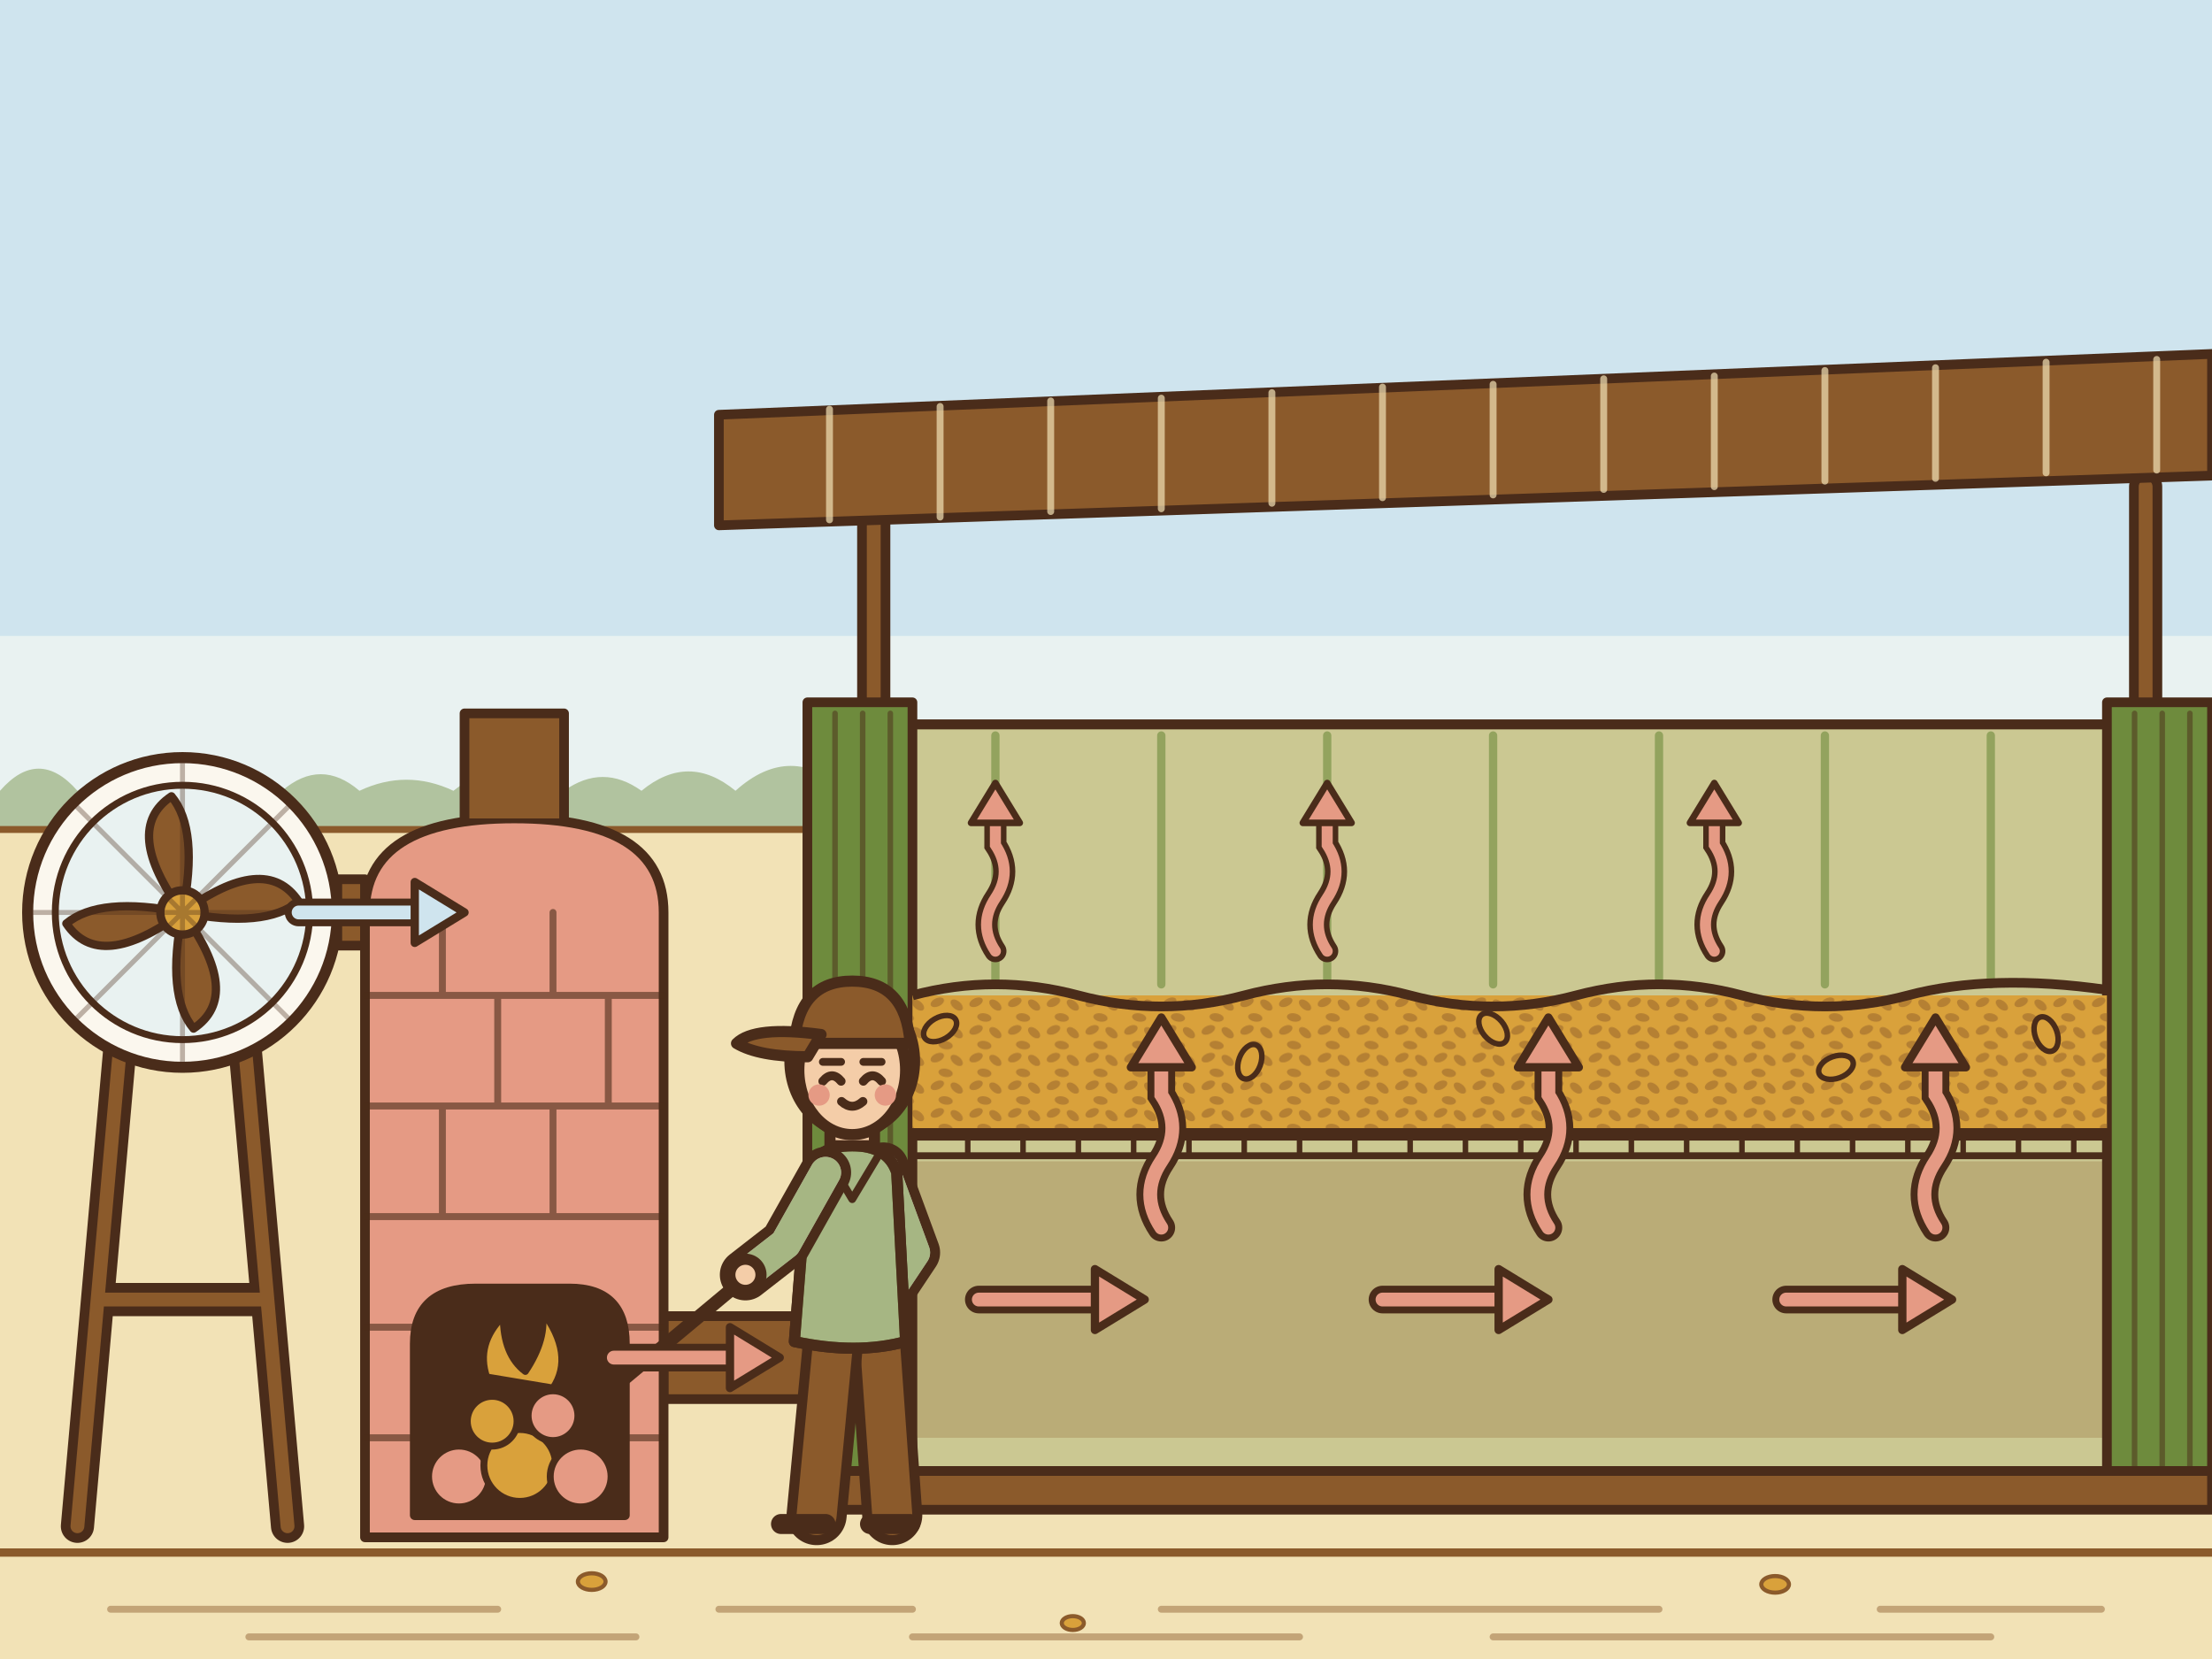
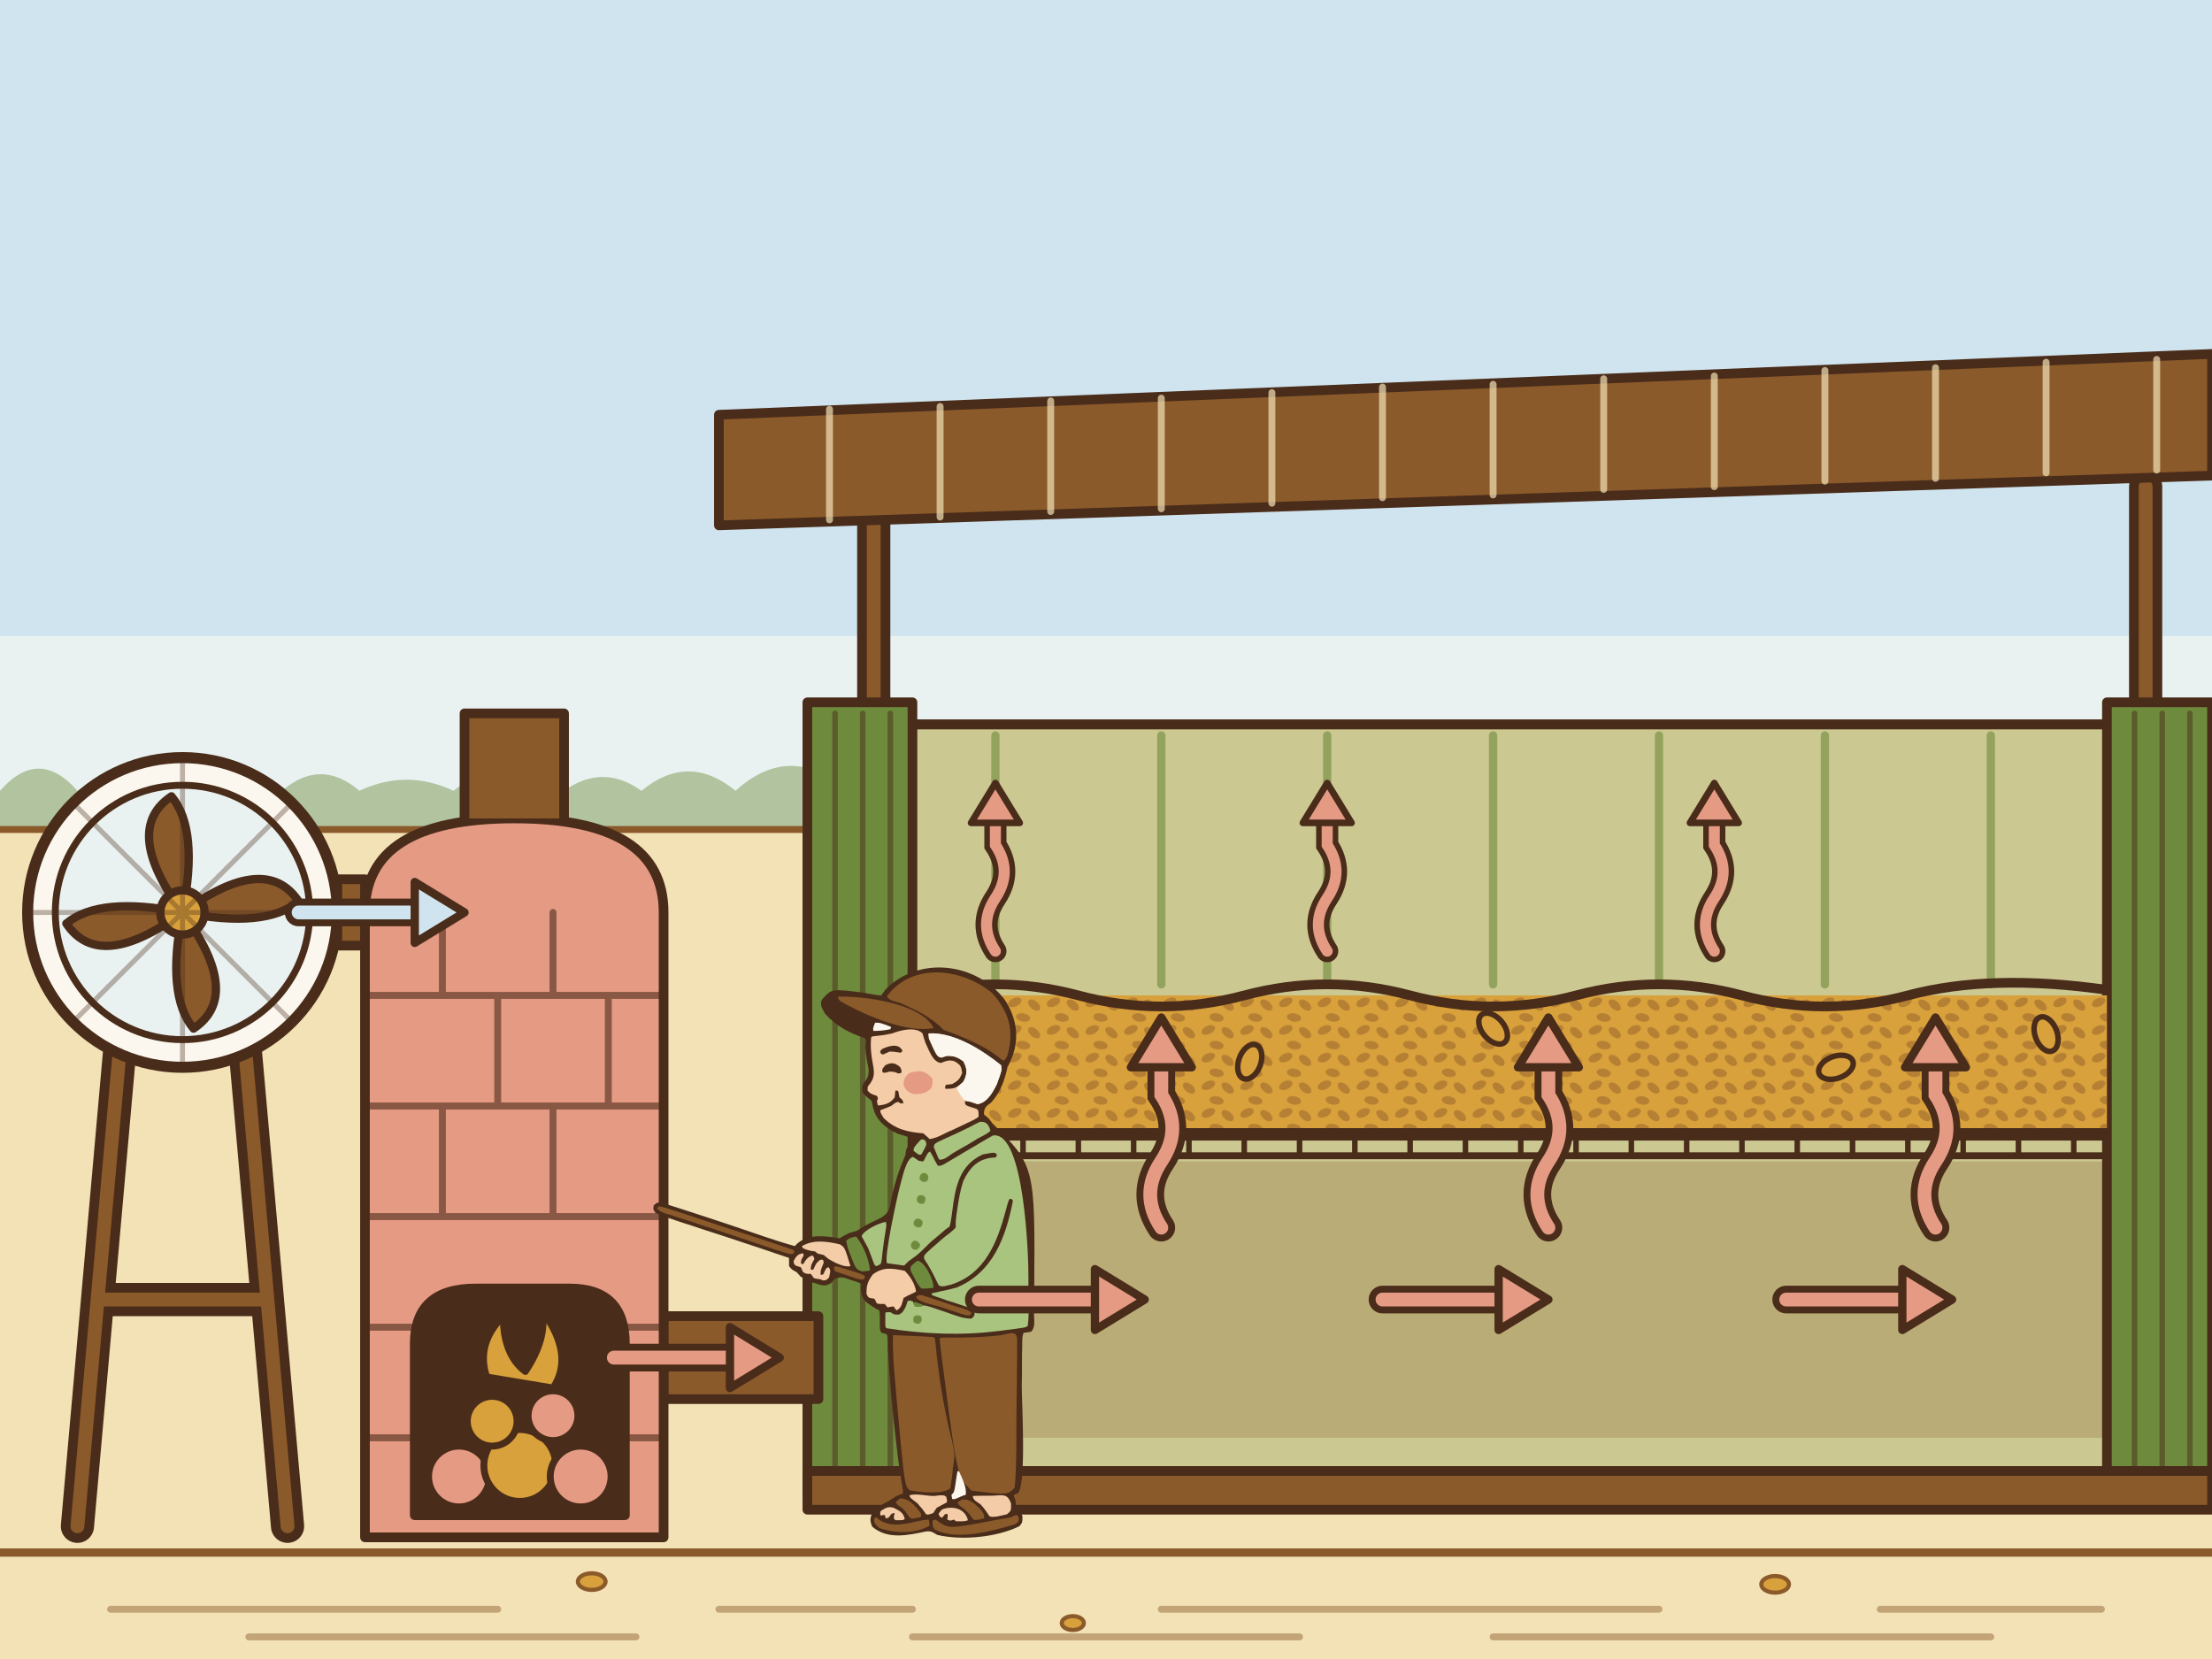
<svg xmlns="http://www.w3.org/2000/svg" viewBox="0 0 800 600" width="800" height="600" data-scene="say" aria-hidden="true" focusable="false">
  <defs>
    <pattern id="say-pd" width="14" height="10" patternUnits="userSpaceOnUse">
      <g fill="#8B5A2B" fill-opacity="0.45">
        <ellipse cx="3" cy="2.5" rx="2.6" ry="1.5" transform="rotate(-25 3 2.5)" />
        <ellipse cx="10" cy="3.5" rx="2.6" ry="1.5" transform="rotate(40 10 3.5)" />
        <ellipse cx="6" cy="8" rx="2.6" ry="1.5" transform="rotate(10 6 8)" />
      </g>
    </pattern>
    <g id="say-up">
      <path d="M0 0q-8 -12 0 -24t0 -24V-60" fill="none" stroke="#4A2C1A" stroke-width="10" stroke-linecap="round" />
      <path d="M0 0q-8 -12 0 -24t0 -24V-60" fill="none" stroke="#E59A84" stroke-width="5" stroke-linecap="round" />
      <path d="M-11 -58L0 -76L11 -58Z" fill="#E59A84" stroke="#4A2C1A" stroke-width="3" stroke-linejoin="round" />
    </g>
    <g id="say-rt">
      <path d="M0 0H44" fill="none" stroke="#4A2C1A" stroke-width="10" stroke-linecap="round" />
      <path d="M0 0H44" fill="none" stroke="#E59A84" stroke-width="5" stroke-linecap="round" />
      <path d="M42 -11L60 0L42 11Z" fill="#E59A84" stroke="#4A2C1A" stroke-width="3" stroke-linejoin="round" />
    </g>
  </defs>
  <rect width="800" height="600" fill="#CFE4EE" />
  <rect y="230" width="800" height="70" fill="#E9F2F1" />
  <path d="M0 302V286q14 -16 28 0q17 -10 34 0q20 -18 40 0q14 -12 28 0q17 -8 34 0q20 -16 40 0q14 -10 28 0q17 -14 34 0q20 -18 40 0q14 -10 28 0q17 -12 34 0q20 -16 40 0q14 -8 28 0q17 -14 34 0q20 -10 40 0q14 -18 28 0q17 -14 34 0q20 -10 40 0q14 -16 28 0q17 -12 34 0q20 -8 40 0q14 -14 28 0q17 -18 34 0q20 -10 40 0V302Z" fill="#6E8B3D" fill-opacity="0.45" />
  <rect y="300" width="800" height="260" fill="#F2E2B6" />
  <path d="M0 300H800" stroke="#8B5A2B" stroke-width="2.5" />
  <g stroke="#4A2C1A" stroke-width="3.5" stroke-linejoin="round" stroke-linecap="round">
    <path d="M316 176V262M776 176V262" fill="none" stroke-width="12" />
    <path d="M316 176V262M776 176V262" fill="none" stroke="#8B5A2B" stroke-width="5" />
    <path d="M260 150L800 128V172L260 190Z" fill="#8B5A2B" />
    <path d="M300 148V188M340 147V187M380 145V185M420 144V184M460 142V182M500 140V180M540 139V179M580 137V177M620 136V176M660 134V174M700 133V173M740 131V171M780 130V170" fill="none" stroke="#F2E2B6" stroke-width="2.5" stroke-opacity="0.7" />
    <path d="M300 262H792V532H300Z" fill="#F2E2B6" />
    <path d="M300 262H792V532H300Z" fill="#6E8B3D" fill-opacity="0.3" />
    <path d="M360 266V356M420 266V356M480 266V356M540 266V356M600 266V356M660 266V356M720 266V356" fill="none" stroke="#6E8B3D" stroke-width="3" stroke-opacity="0.6" />
    <path d="M300 420H792V520H300Z" fill="#8B5A2B" fill-opacity="0.25" stroke="none" />
    <path d="M300 410H792" fill="none" stroke-width="5" />
    <path d="M300 418H792" fill="none" stroke-width="2.5" />
    <path d="M310 410V418M330 410V418M350 410V418M370 410V418M390 410V418M410 410V418M430 410V418M450 410V418M470 410V418M490 410V418M510 410V418M530 410V418M550 410V418M570 410V418M590 410V418M610 410V418M630 410V418M650 410V418M670 410V418M690 410V418M710 410V418M730 410V418M750 410V418M770 410V418" fill="none" stroke-width="2" />
    <path d="M292 254H330V540H292ZM762 254H800V540H762Z" fill="#6E8B3D" />
    <path d="M302 258V536M312 258V536M322 258V536M772 258V536M782 258V536M792 258V536" fill="none" stroke="#4A2C1A" stroke-opacity="0.5" stroke-width="2" />
    <path d="M292 532H800V546H292Z" fill="#8B5A2B" />
    <path d="M330 262H762" fill="none" stroke-width="3" />
    <path d="M240 476H296V506H240Z" fill="#8B5A2B" />
    <path d="M44 372L28 552M88 372L104 552M36 470H96" fill="none" stroke-width="12" />
    <path d="M44 372L28 552M88 372L104 552M36 470H96" fill="none" stroke="#8B5A2B" stroke-width="5" />
    <circle cx="66" cy="330" r="56" fill="#FBF7EE" stroke-width="4" />
    <circle cx="66" cy="330" r="46" fill="#E9F2F1" stroke-width="2.5" />
    <g data-part="fan-blades" transform="translate(66 330)">
      <path d="M0 0Q6 -30 -4 -42Q-22 -30 0 0ZM0 0Q30 6 42 -4Q30 -22 0 0ZM0 0Q-6 30 4 42Q22 30 0 0ZM0 0Q-30 -6 -42 4Q-30 22 0 0Z" fill="#8B5A2B" stroke-width="3" />
      <circle r="8" fill="#D9A13B" stroke-width="3" />
    </g>
    <path d="M66 274V386M10 330H122M26 290L106 370M26 370L106 290" fill="none" stroke-width="1.8" stroke-opacity="0.35" />
    <path d="M122 318H132V342H122Z" fill="#8B5A2B" />
    <path d="M132 556V330Q132 296 186 296Q240 296 240 330V556Z" fill="#E59A84" />
    <path d="M132 360H240M132 400H240M132 440H240M132 480H240M132 520H240M160 330V360M200 330V360M180 360V400M220 360V400M160 400V440M200 400V440M150 480V520M226 480V520" fill="none" stroke-width="2.5" stroke-opacity="0.6" />
    <path d="M168 296V258H204V296" fill="#8B5A2B" />
    <path d="M150 548V486Q150 466 172 466H206Q226 466 226 486V548Z" fill="#4A2C1A" />
    <g data-part="coals" stroke-width="2.5">
      <circle cx="166" cy="534" r="11" fill="#E59A84" />
      <circle cx="188" cy="530" r="13" fill="#D9A13B" />
      <circle cx="210" cy="534" r="11" fill="#E59A84" />
      <circle cx="178" cy="514" r="9" fill="#D9A13B" />
      <circle cx="200" cy="512" r="9" fill="#E59A84" />
      <path d="M176 498Q172 486 182 476Q182 490 190 496Q198 484 196 474Q208 490 200 502Z" fill="#D9A13B" />
    </g>
  </g>
  <g data-part="paddy" stroke="#4A2C1A" stroke-linejoin="round">
    <path d="M330 360H762V408H330Z" fill="#D9A13B" stroke="none" />
    <path d="M330 360H762V408H330Z" fill="url(#say-pd)" stroke="none" />
    <path d="M330 360Q360 352 390 360T450 360T510 360T570 360T630 360T690 360T762 358" fill="none" stroke-width="3.5" />
    <g fill="#D9A13B" stroke-width="2">
      <ellipse cx="340" cy="372" rx="4" ry="6.5" transform="rotate(60 340 372)" />
      <ellipse cx="452" cy="384" rx="4" ry="6.5" transform="rotate(20 452 384)" />
      <ellipse cx="540" cy="372" rx="4" ry="6.5" transform="rotate(-40 540 372)" />
      <ellipse cx="664" cy="386" rx="4" ry="6.5" transform="rotate(70 664 386)" />
      <ellipse cx="740" cy="374" rx="4" ry="6.5" transform="rotate(-20 740 374)" />
    </g>
  </g>
  <g transform="translate(408 0) scale(-1 1)">
    <g data-part="father" transform="translate(0 350) scale(0.8047)">
-       <g data-part="person" stroke="#4A2C1A" stroke-width="5" stroke-linejoin="round" stroke-linecap="round">
-         <path d="M110 90L96 128L112 152" fill="none" stroke-width="23" />
-         <path d="M110 90L96 128L112 152" fill="none" stroke="#FBF7EE" stroke-width="14" />
-         <path d="M110 90L96 128L112 152" fill="none" stroke="#6E8B3D" stroke-opacity="0.6" stroke-width="14" />
-         <circle cx="114" cy="154" r="7" fill="#F4CDA8" />
-         <path d="M112 162L106 246" fill="none" stroke-width="27" />
-         <path d="M112 162L106 246" fill="none" stroke="#8B5A2B" stroke-width="18" />
-         <path d="M98 250h18" stroke-width="9" />
-         <path d="M132 162L140 246" fill="none" stroke-width="27" />
-         <path d="M132 162L140 246" fill="none" stroke="#8B5A2B" stroke-width="18" />
-         <path d="M136 250h20" stroke-width="9" />
-         <path d="M104 92Q108 80 124 80Q140 80 144 92L150 168Q122 174 100 168Z" fill="#FBF7EE" />
-         <path d="M104 92Q108 80 124 80Q140 80 144 92L150 168Q122 174 100 168Z" fill="#6E8B3D" fill-opacity="0.6" />
-         <path d="M112 84L124 104L136 84" fill="none" stroke-width="3.5" />
-         <path d="M168 136L240 196" fill="none" stroke-width="6" />
-         <path d="M136 92L154 124L172 138" fill="none" stroke-width="23" />
-         <path d="M136 92L154 124L172 138" fill="none" stroke="#FBF7EE" stroke-width="14" />
-         <path d="M136 92L154 124L172 138" fill="none" stroke="#6E8B3D" stroke-opacity="0.6" stroke-width="14" />
-         <circle cx="172" cy="138" r="7" fill="#F4CDA8" />
-         <path d="M114 80V70H134V80Z" fill="#F4CDA8" />
-         <ellipse cx="124" cy="42" rx="28" ry="32" fill="#FBF7EE" />
-         <ellipse cx="124" cy="46" rx="24" ry="29" fill="#F4CDA8" />
-         <g fill="none" stroke-width="4">
-           <path d="M110.8 51q4.1 -4.9 8.2 0" />
-           <path d="M129 51q4.1 -4.9 8.2 0" />
-           <path d="M110.8 42.3h8.2M129 42.3h8.2" stroke-width="3.5" />
-           <path d="M119.2 60.1q4.8 4.3 9.6 0" />
-         </g>
-         <g fill="#E59A84" stroke="none">
-           <circle cx="109.1" cy="57.2" r="4.8" />
-           <circle cx="138.9" cy="57.2" r="4.8" />
-         </g>
-         <path d="M98 34Q100 6 124 6Q148 6 150 34Z" fill="#8B5A2B" />
-         <path d="M138 30Q168 26 176 34Q166 40 144 40Z" fill="#8B5A2B" />
+       <g data-part="person">
+         <path d="M108.9 9.6c.7.9 1.4 1.9 2.1 2.9 2.7-.3 5.3-.8 8-1.3 14.3-1.8 14.3-1.8 18.6 3.1 1.2 2.4-.3 4.3-1.4 6.4-5 5.5-10.7 8.6-17.8 10.9-.8.9-.3 2.5-.3 3.8-.2 3.6-.7 6.7-1.5 10.3 0 3 .5 4.1 2.4 6.3.5 1.1.5 1.1.5 3.8-1.2 1.7-2.6 2.7-4.2 4-.2.6-.3 1.2-.4 1.9-1.3 6.7-5.4 10-11.3 12.9-4.8 1.5-4.8 1.5-7.2 1.9.3 1 .3 1 1.7 2.8 1.7 1.9 1.7 2.4 2 4.9.3.7.6 1.4.9 2.2 2.9 6.8 4.8 13.8 6.1 21 1.1 4.5 5.3 5.5 9.2 7.5 1.9 1 3.8 2.1 5.6 3.3 1.1.3 2.3.7 3.4 1 3.2 1.6 3.2 1.6 4.3 2.4 1-.1 2.1-.3 3.2-.5 6-.8 12.7-1 17 4 9.4-2.6 18.6-6 27.9-9.1 7.5-2.5 15-5 22.5-7.4 1.6-.5 3.1-1 4.7-1.5 6.3-2.1 6.3-2.1 8.3-.3.3 1.8.3 1.8-.8 3.4-2.9 1.3-5.9 2.3-8.9 3.3-1.2.4-2.4.8-3.6 1.2-3.2 1-6.3 2-9.4 3.1-7.1 2.2-14.1 4.6-21.1 6.9-.6.2-.6.2-3.9 1.3-2.3.8-4.7 1.6-7.1 2.4-2 .7-4 1.3-6 2 0 1.2 0 2.4 0 3.7-1.3 1.6-1.3 1.6-3.4 2.7-.3.3-.3.3-1.9 2.1-1.6.8-1.6.8-3.4 1.3-.5.4-.9.7-1.4 1.1-5.9 1.9-5.9 1.9-8.7.5-.6-.7-1.3-1.4-1.9-2.1-3-1-4.1-.4-7 .6-.8.3-1.6.5-2.5.8-1.9.7-1.9.7-2.2 1 0 .3 0 .3.1 2.2-.1 4.3-1.6 5.6-5.1 7.9-.5.3-1.1.7-1.6 1-.3.2-.3.2-1.6.8-.2 2.1-.2 2.1-.2 4.7 0 4.5 0 4.5-.9 5.4-.7.2-1.4.4-2.1.5-.7.7-.6 5.6-.6 6.2-.8 14.6-2.1 29.2-3.9 43.8-.1 1.2-.3 2.4-.4 3.6-.7 5.7-1.6 11.2-2.5 16.8 0 .5 0 .9 0 1.3.9.4 1.9.7 2.9 1.1 1.2.8 2.5 1.6 3.7 2.4 1.2.6 2.3 1.2 3.5 1.9.8.7 1.5 1.5 2.4 2.3.4.4.8.8 1.3 1.1 1.1 2.3 1 3.8 0 6.1-7 6-16.2 3.8-24.4 2.1-2.2 0-2.2 0-4.8 1.6-11 2.6-26.8 1.1-36.9-3.9-1.4-1.6-1.4-1.6-1.4-4.6.8-1.6.8-1.6 2.4-2.9.3-1.5.6-3 .8-4.5.1-.2.1-.2.6-1.3 0-.3 0-.5 0-.8-.7-.3-1.3-.5-1.9-.8-3.7-5-1.6-40.3-1.6-48-.1-3.6-.1-7.3-.1-10.9 0-1.1 0-2.3 0-3.4 0-1.1-.1-2.1-.1-3.2 0-.9 0-1.8 0-2.7-.1-2.2-.1-2.2-.6-3.8-1.1-.2-2.3-.3-3.4-.5-2-2-1.3-5-1.3-7.6 0-1.4 0-2.8-.1-4.2 0-1.5 0-2.9 0-4.4 0-.7 0-1.5 0-2.2-.4-56.1-.4-56.1 18.9-75.4.5-.7 1-1.4 1.6-2.1.7-.6 1.4-1.2 2.1-1.8 0-3.3-1.1-3.6-3.5-5.6-4-4.6-5.8-9.7-7.1-15.7-.4-.6-.7-1.3-1-2-4.7-9.5-3.5-19.6 2.3-28.3 12.7-16.6 38.3-19.8 53.4-4.7z" fill="#4A2C1A" />
+         <path d="M60.8 75.4c2.2 1.2 4.3 2.5 6.4 3.7.6.4.6.4 3.4 2 3.4 2 6.8 4 10.1 6 3.2 1.9 3.2 1.9 4.8 1.9 1.3-2.2 1.3-2.2 2.4-4.5.4-.6.7-1.2 1.1-1.9 1 .5 1 .5 2.9 4.2.2.3.2.3 2.1 0 .9-.6 1.8-1.2 2.7-1.8 3.2.8 4.9 10 5.8 13 1.2 4.3 7.5 33.2 5.8 34.8-1.9.3-3.8.5-5.8.8-.6.1-1.2.2-1.9.2-.6-.6-1.2-1.2-1.8-1.8-1.2-.9-2.5-1.8-3.7-2.7-1.7-1.4-3.2-2.9-4.7-4.4-1.7-1.7-1.7-1.7-4.6-4.1-.7-.5-1.3-1.1-1.9-1.6-1.8-1.6-1.8-1.6-3.7-2.9-.6-2.4-.9-4.7-1.2-7.1-1.3-10.4-3.1-20.5-13.7-25.3-5.3-1-5.3-1-6.3 0 .2 1.1.2 1.1.5 1.3.7.1 1.4.2 2.1.2 6.4.9 9.8 4.8 12.5 10.5 1.3 4 2 7.9 2.6 12.1.1.6.1.6.5 3.3.3 2.9.3 2.9.3 5.5 1.4 1.4 1.4 1.4 2.9 2.6 2.1 1.5 4 3.2 5.9 4.9.7.6 1.4 1.2 2.1 1.8 3.5 3.2 3.5 3.2 3.2 4.8-.4.7-.9 1.5-1.4 2.2-1.9 3.1-3.4 6.2-5 9.5-1.3 1.3-4 .1-5.7-.2-15.2-4.9-20.7-19-24.5-33.3-1.3-4.7-1.3-4.7-1.9-5.3-1.1.3-1.1.3-1.3 1.1 3.2 16.2 8.9 32 25.2 38.8 3.7 1 3.7 1 7.7 1.8.6.2.6.2 3.5.8 0 .3 0 .5 0 .8-1.4.6-2.8 1-4.2 1.5-.8.3-1.7.6-2.5.9-1.7.5-3.3 1-5 1.6-6.8 2.2-6.8 2.2-7.5 3.5 0 1.8 0 1.8 1.4 3.1 3.6 0 6.6-1.2 10-2.4 11.3-3.9 11.3-3.9 12.8-3.1 2.4 0 2.4 0 2.9-.6.2-.5.4-1 .6-1.6 1.3-.5 1.3-.5 2.4-.2.2.8.5 1.6.8 2.4 1.3 2.6 1.3 2.6 3.1 3.7 2.2 0 2.2 0 3.8-1.1 2.1 0 2.1 0 2.3.3.1 6.3.1 6.3-.5 6.9-16.2 2.6-33.6 3.4-49.9 1.3-1.1-.1-2.1-.2-3.2-.4-9.6-1.2-9.6-1.2-10.4-2-.7-5.3-.3-11-.3-16.4 0-1.6 0-3.2 0-4.9-.1-9.7 1.8-66.6 16-64.2z" fill="#A9C47F" />
+         <path d="M57.6 165.2c8 .9 15.8 1.1 23.9 1 2.7 0 2.7 0 3.2.6-.2 2.4-.5 4.8-.8 7.1 0 .6 0 .6-.4 3.1-6.6 51.5-6.6 51.5-13.1 58-16.1 2-16.1 2-19.4-1.3-1-10.6-.7-21.4-.8-32.1 0-3-.1-6.1-.1-9.2 0-2-.1-4-.1-6 0-.9 0-1.8 0-2.7 0-2.6-.1-5.3-.1-7.9 0-1 0-2 0-3.1 0-1 0-2 0-3 0-.9 0-1.8 0-2.7.1-4.5 4.1-2.3 7.7-1.8z" fill="#8B5A2B" />
+         <path d="M106 29.5c3.9.8 3.9.8 6.7 1.1 2.3.2 2.3.2 2.8.7.4 4.3 0 7.9-.8 12.1-.8 4.2-.7 6.5 2.1 9.7.3.5.3.5.3 2.1-1.3 1.4-1.3 1.4-4.2 2.4-.6 1.1-.6 1.1 0 2.2-.3 1.8-.3 1.8-.6 2.1-3.1-.3-5.6-1-7.4-3.7-.1-1-.2-2-.3-3-1 0-1 0-1.3.3-.2.9-.3 1.8-.5 2.7-.5.4-.9.8-1.4 1.3-.1.4-.3.9-.5 1.3 1.3.3 1.3.3 2.4-.5 1.1.2 1.1.2 3.2 1.8 1.6.7 3.2 1.3 4.8 1.9.2.8.2.8-1.4 3.5-5 5-10.8 6.4-17.8 6.9-2.1 1.8-2.1 1.8-2.9 2.6-3-.4-5.5-1.9-8.2-3.2-.8-.3-1.5-.7-2.3-1-10.6-5-10.6-5-11.5-5.9 0-2.6 0-2.6.8-3.4.8-.3 1.6-.6 2.4-.8 2.4-.8 2.4-.8 2.9-1.6 0-.5 0-.9 0-1.3-2.7.5-2.7.5-5.6 1.5-4.3-.6-6.9-5.3-8.7-9-2.3-6.3-2.3-6.3-1.9-8.5 8.4-6.8 21.2-14.9 32.4-14.3.3.2.3.2 0 2.4-3.6 8-3.6 8-5.6 8.5-.9-.3-1.7-.6-2.6-.8-3.2 0-4.6.6-7.2 2.4-1.9 3.4-1.9 5.8 0 9.3 3.1 2.7 3.8 3.1 7.7 3.1.2 0 .3-.1.5-.2-.2-1.4-.2-1.4-.5-1.6-.9-.1-1.8-.2-2.7-.3-2.7-1.5-3.4-2.2-4.5-5 .4-3.2.8-3.7 3.5-5.3 2.4-.7 3.7-.1 6.1.8 3.8-.6 5.3-5.9 6.9-9.1.5-1.4.9-2.8 1.3-4.2 3.2-3.2 10-1.4 13.6 0z" fill="#F4CDA8" />
+         <path d="M105.7 165.2c.2 8.4-.6 16.9-1.4 25.2 0 .9-.1 1.8-.2 2.8-3.6 39.3-3.6 39.3-5.8 41.6-4.6.9-14.4 2.1-18.4-.8-.2-1.6-.5-3.3-.7-4.9-.1-.9-.2-1.8-.3-2.7 0-.4 0-.4-.3-2.5-.2-1.3-.3-2.7-.5-4 0-3.2.7-5.9 1.5-9 3.4-13.9 5.7-28.2 7-42.5.2-1.9.2-1.9.8-2.4 1.5-.1 3-.2 4.6-.3 13.6-.6 13.6-.6 13.7-.5z" fill="#8B5A2B" />
+         <path d="M108.3 12.7c-.5 2.1-3.7 2.4-5.5 3-7.3 3.1-14.3 6.5-19.9 12.2-1.6.6-3.2 1.3-4.8 1.8-7.8 3.1-15.4 6.5-21.8 12-1.1-.3-1.1-.3-2.1-2.4-3.1-11-.7-19.5 6.9-27.9 13.3-11.1 35.7-14.1 47.2 1.3z" fill="#8B5A2B" />
+         <path d="M89.5 29.5c.3.2.3.2 0 2.4-3.6 8-3.6 8-5.6 8.5-.9-.3-1.7-.6-2.6-.8-3.2 0-4.6.6-7.2 2.4-1.9 3.4-1.9 5.8 0 9.3.5.4.5.4 2.9 2.6-.8 2.4-2.1 4-3.7 5.9-.4 0-.4 0-2.7.5-.9.3-1.9.7-2.9 1-4.3-.6-6.9-5.3-8.7-9-2.3-6.3-2.3-6.3-1.9-8.5 8.4-6.8 21.2-14.9 32.4-14.3z" fill="#FBF7EE" />
+         <path d="M114.7 137.8c2.4 3.2 2.9 4.9 2.9 8.8-.9 1.8-.9 1.8-3.4 2.1-.5.5-.5.5-1.1 1.9-.5.5-.5.5-3.7.5-.2.3-.2.3-1.3 1.6-.4-.1-.7-.2-1.1-.3-.2 0-.2 0-1.6-.2-.4.6-.8 1.2-1.3 1.8-2.3-1.1-2.4-3.1-3.2-5.6-2.1-1.2-2.1-1.2-4.2-2.1-.5-.2-.9-.5-1.4-.8.5-3.4 2.6-6.8 5.1-9.3 5.4-1.1 9.6-1.9 14.3 1.6z" fill="#F4CDA8" />
+         <path d="M130.4 13c0 2-2.2 2.5-3.7 3.5-10 5.4-27.6 12.9-39.3 10.6 5.6-11.3 32.2-14.5 43-14.1z" fill="#8B5A2B" />
+         <path d="M66.7 69.3c1.4.7 2.9 1.4 4.3 2.2 4 2 8.1 3.9 12.2 5.7 3.8 1.8 3.8 1.8 4.2 3.3-2.2 5.4-2.2 5.4-2.7 5.8-2.3 0-4-1.7-5.8-2.9-2.5-1.5-5-2.9-7.5-4.3-1.3-.8-2.6-1.6-3.9-2.4-.8-.4-1.6-.8-2.3-1.2-2-1.1-2-1.1-3.3-2.2.7-2.9 2.1-4.4 4.8-4z" fill="#A9C47F" />
+         <path d="M51 246.2c.3.1.3.1 1.8.8 2.1.4 4.1.8 6.2 1.1 2.3.4 4.5.9 6.8 1.3 15 2.7 15 2.7 20.8-1.4 1 .3 1 .3 1.3.6 0 2.4 0 2.4-.8 3.7-9.7 5.5-26 .8-36.1-2.1-1.3-.8-1.3-.8-1.9-1.9.4-2.5.4-2.5 1.9-2.1z" fill="#8B5A2B" />
+         <path d="M211.1 107.3c.1.2.1.2.6 1-1.8 1.8-4.1 2.2-6.4 2.9-1.1.4-2.2.7-3.3 1.1-1.1.4-2.2.7-3.4 1.1-.9.3-1.9.6-2.9.9-1.8.7-3.7 1.3-5.6 1.9-5.8 1.8-11.5 3.8-17.2 5.7-2.4.8-4.8 1.6-7.2 2.4-1.2.4-2.4.8-3.6 1.2-.6.2-.6.2-3.8 1.3-1.2.3-2.4.7-3.6 1.1-2.8.9-2.8.9-4.1.6-.6-.5-.6-.5-.3-1.6 1.4-.5 2.9-1 4.3-1.5 1-.3 2-.7 3-1 1.2-.4 2.4-.8 3.6-1.2 1.3-.4 2.6-.8 3.9-1.3 3.1-1 6.1-2 9.2-3 6.6-2.1 13.1-4.3 19.7-6.5 1.2-.4 2.4-.8 3.6-1.2 12-3.9 12-3.9 13.5-3.9z" fill="#8B5A2B" />
+         <path d="M108.9 114.2c3.2.6 9.4 3.4 10.9 6.4-1 1.8-2 3.7-3 5.5-.7 1.9-1.4 3.7-2.1 5.6-.8 2.1-.8 2.1-1.6 2.4-2.1-.9-2.1-.9-2.4-3.2-.1-1-.2-1.9-.3-2.9-.4-3.3-.8-6.5-1.4-9.8-.4-2.7-.4-2.7-.1-4z" fill="#A9C47F" />
+         <path d="M146.6 125.1c-.3 1-.3 1-2.7 1.8-1 .3-1 .3-3.2.6-.4.3-.8.7-1.3 1-.9.2-1.7.4-2.6.6-.7.6-1.4 1.2-2.2 1.8-2.4 1.5-7 3.9-9.8 3.2 2.6-8.5 2.6-8.5 4.8-9.8 5.8-1.3 11.6-2.3 17 .8z" fill="#F4CDA8" />
+         <path d="M61.9 237.3c.4 0 .4 0 2.3 0 1.9 0 3.8 0 5.6.1 0 1.9-2 2.7-3.4 3.7-2.1 2.4-2.1 2.4-4 5.3-1.1 1.1-6.4-.4-8-.8-1.8-1.5-1.8-1.5-1.8-4.7 1.7-5.2 4.3-3.6 9.3-3.6z" fill="#F4CDA8" />
+         <path d="M98.3 47.3c2.1 1.7 2.6 2.8 2.6 5.5-1.2 2.5-2.1 3.3-4.8 4-3.3 0-4.9-.3-7.4-2.4-.8-1.6-.8-1.6-.8-4.5 3.1-3.6 5.8-4.1 10.4-2.6z" fill="#E59A84" />
+         <path d="M122.2 120.8c1.6.3 3.2.6 4.5 1.9-.4 2.6-1.2 4.8-2.2 7.2-.4.9-.7 1.8-1.1 2.8-1.1 2.4-1.4 3-3.9 3.8-3.2-.3-3.2-.3-3.5-.5.6-5.5 2.9-10.8 6.2-15.2z" fill="#6E8B3D" />
+         <path d="M146.1 128.3c2.4.4 3 1.3 4.2 3.4 0 1.3 0 1.3-.8 2.1-.8.3-1.6.6-2.4.8-.3.7-.7 1.4-1 2.2-1.4.8-1.4.8-3.5.8-.4.6-.9 1.2-1.3 1.8-.6.3-.6.3-2.9.6-.4.1-.7.3-1.1.5-1.6 0-1.6 0-2.9-1.3-.7-3.2-.7-3.2.2-4.6 1.1.3 1.1.3 2.4 3.2.4.1.7.2 1.1.3.5-2-.7-3.8-1.3-5.6.2-1 .2-1 .5-1.3 1.3 0 1.3 0 2.9 1.8.5.9.9 1.8 1.3 2.7.4 0 .7 0 1.1 0 0-1.9 0-1.9-1.6-4.8.3-1 .3-1 .8-1.6 2.2.5 3.2 2.2 4.3 4 .3-.2.7-.3 1-.5-.2-1.6-.2-1.6-1.3-3.5.1-.3.2-.7.3-1z" fill="#F4CDA8" />
+         <path d="M98.3 237.1c-.3 1.1-.3 1.1-3.5 3.5-2.4 2.7-2.4 2.7-4 5-.8.3-.8.3-3.2-.5-.5-.8-1-1.6-1.6-2.4-1.4-.8-3-1.6-4.5-2.4-.2-.8-.2-.8.3-2.6 1.1-1.1 3.9-.4 5.3-.3 3.3.1 8.1-1.3 11.2-.3z" fill="#F4CDA8" />
+         <path d="M113.1 247c.4.1.7.3 1.1.5 0 2.2-.7 2.9-2.4 4.3-6.8 2.4-16.1 2.8-22.6-1.1.3-2.4.3-2.4.6-2.7 2.6.3 2.6.3 5.5.9 5.7 1.4 13.1 2.8 17.8-1.9z" fill="#8B5A2B" />
+         <path d="M94.8 131.7c3.2 2.6 3.2 2.6 2.9 4.5-3 5.9-3 5.9-4.8 8-2.3 0-2.3 0-5.3-.3-.6-3.1 3.9-12.2 7.2-12.2z" fill="#6E8B3D" />
+         <path d="M74.6 239c.4.2.4.2 2.1 1.3-.5 1.1-.5 1.1-3.1 3-2.2 2.1-2.2 2.1-4 4.7-1.4.3-1.4.3-4.8-.5-.6-2.8 2.4-4.8 4.2-6.6 3-1.9 3-1.9 5.6-1.9z" fill="#8B5A2B" />
+         <path d="M95.3 147.9c-.8 2.5-8.5 3.7-10.9 4.5-3.2 1.1-6.4 2.1-9.6 3.2-2.6.8-2.6.8-3.9.5-.2-.3-.3-.7-.5-1 1.7-1.7 4.9-2.2 7.1-2.9 4-1.4 8-2.7 11.9-4 4.3-1.4 4.3-1.4 5.9-.3z" fill="#8B5A2B" />
+         <path d="M83.7 243.5c.5.6 1 1.2 1.5 1.9-.5 1.3-.5 1.3-1.5 1.8-.3-.2-.3-.2-1.4-1.6-.3 0-.7-.1-1-.2-.3.8-.3.8 0 2.6-1.4.6-1.4.6-3 0-.3.3-.7.6-1 .8-4 0-4 0-5.3-.5 1.3-5.5 7.2-6.6 11.7-4.8z" fill="#F4CDA8" />
+         <path d="M102.5 238.5c.6.5 1.2 1 1.9 1.6-.3 1-.3 1-3 2.9-1.3 1.3-1.3 1.3-2.9 3.7-1 1.1-1 1.1-5 .3-.6-.6-.6-.6-.3-1.9 2.4-3.2 5.1-6.6 9.3-6.6z" fill="#8B5A2B" />
+         <path d="M76 226.3c.2 0 .5 0 .7 0 .4 2.1.7 4.3 1 6.4.5 3 .5 3 1.7 4.2-.1.6-.2 1.2-.3 1.8-1 .3-1 .3-4.5-1.3-.5-.2-1-.3-1.6-.5-.6-3.3 1.7-7.6 3-10.6z" fill="#FBF7EE" />
+         <path d="M111 244c.5.8.5.8.3 2.2-.6-.1-1.3-.2-1.9-.3-.2.5-.3 1.1-.5 1.6-1.3-.3-1.3-.3-2.4-1.9-.8-.5-.8-.5-1.6-.5.1.4.2.7.3 1.1.2 1.3.2 1.3-.6 2.1-3.4 0-3.4 0-4.2-.5.5-3 2.5-3.8 5-5.1 2.6-.6 3.2-.1 5.6 1.3z" fill="#F4CDA8" />
+         <path d="M132.2 134.4c0 1.3 0 1.3-.7 2.1-1.9.7-3.8 1.3-5.7 1.9-1.1.4-2.1.7-3.2 1.1-2.6.7-2.6.7-3.9.5-.2-.5-.3-.9-.5-1.4 2.2-1.3 4.7-1.9 7.2-2.7 1-.3 2.1-.7 3.2-1 2.6-.8 2.6-.8 3.6-.5z" fill="#8B5A2B" />
+         <path d="M109.1 43.8c1.4 1.6 1.4 1.6 1.4 2.9-.6.6-.6.6-2.2.3-.2-.1-.5-.2-.7-.3-2.4 0-2.4 0-4.3.8-.4-.1-.9-.1-1.3-.2-.3-1.1-.3-1.1.5-2.7 2.3-1.9 3.9-2.2 6.6-.8z" fill="#4A2C1A" />
+         <path d="M93.2 77.3c3.2 3.5 3.2 3.5 3.2 5-2.4 1.9-2.4 1.9-3.5 1.6-2.5-4.5-2.5-4.5-1.8-6.1 1-.8 1-.8 2.1-.5z" fill="#A9C47F" />
+         <path d="M110.7 36.6c.3.4.6.7.8 1.1-.5 1.1-.5 1.1-1.3 1.3-1-.4-1.9-.8-2.9-1.3-2.1 0-2.1 0-5.1.5-.2-.2-.5-.5-.8-.8 1.6-3.8 6.5-2.2 9.3-.8z" fill="#4A2C1A" />
+         <path d="M113.7 24.7c1 2.4 1 2.4.8 3.7-2.7 0-5.1-.2-7.7-.8-.1-.3-.2-.7-.3-1 4.9-1.9 4.9-1.9 7.2-1.9z" fill="#FBF7EE" />
+         <path d="M92.7 92.4c1 1.1 1 1.1 1 2.7-1.3 1.3-1.3 1.3-3.1 1-.8-1-.8-1-.8-2.6 1.3-1.4 1.3-1.4 2.9-1.1z" fill="#6E8B3D" />
+         <path d="M95.3 112.9c1.1 1 1.1 1 1.1 2.6-1.3 1.3-1.3 1.3-3.2 1.1-.8-1.1-.8-1.1-.8-2.7 1.4-1.3 1.4-1.3 2.9-1z" fill="#6E8B3D" />
+         <path d="M96.4 122.7c1.1 1.1 1.1 1.1 1.3 2.4-.9 1.6-.9 1.6-2.9 1.6-1.1-1.1-1.1-1.1-1.3-2.4 1.3-1.6 1.3-1.6 2.9-1.6z" fill="#6E8B3D" />
+         <path d="M94 102.2c1.1 1.4 1.1 1.4.8 3-1.3 1-1.3 1-2.9.8-.8-1.1-.8-1.1-.8-2.7 1-1.1 1-1.1 2.9-1.1z" fill="#6E8B3D" />
+         <path d="M95.9 156.4c.8 1.1.8 1.1.5 2.9-1.3.8-1.3.8-2.7.6-1-1.1-1-1.1-.8-3 1.1-.8 1.1-.8 3-.5z" fill="#6E8B3D" />
+         <path d="M96.4 150.3c0 1.3 0 1.3-.8 2.1-2.4 0-2.4 0-3.2-.5 0-.2 0-.4 0-.5 2.9-1.1 2.9-1.1 4-1.1z" fill="#6E8B3D" />
      </g>
    </g>
  </g>
  <g>
    <g data-part="air" transform="translate(108 330)">
      <path d="M0 0H44" fill="none" stroke="#4A2C1A" stroke-width="10" stroke-linecap="round" />
      <path d="M0 0H44" fill="none" stroke="#CFE4EE" stroke-width="5" stroke-linecap="round" />
      <path d="M42 -11L60 0L42 11Z" fill="#CFE4EE" stroke="#4A2C1A" stroke-width="3" stroke-linejoin="round" />
    </g>
    <use data-part="air" href="#say-rt" transform="translate(222 491)" />
    <use data-part="air" href="#say-rt" transform="translate(354 470)" />
    <use data-part="air" href="#say-rt" transform="translate(500 470)" />
    <use data-part="air" href="#say-rt" transform="translate(646 470)" />
    <use data-part="air" href="#say-up" transform="translate(420 444)" />
    <use data-part="air" href="#say-up" transform="translate(560 444)" />
    <use data-part="air" href="#say-up" transform="translate(700 444)" />
    <use data-part="air" href="#say-up" transform="translate(480 344) scale(0.8)" />
    <use data-part="air" href="#say-up" transform="translate(620 344) scale(0.8)" />
    <use data-part="air" href="#say-up" transform="translate(360 344) scale(0.8)" />
  </g>
  <g data-part="road" transform="translate(0 560)">
    <rect width="800" height="40" fill="#F2E2B6" />
    <path d="M0 1.5H800" stroke="#8B5A2B" stroke-width="3" />
    <g fill="none" stroke="#8B5A2B" stroke-width="2.5" stroke-linecap="round" stroke-opacity="0.45">
      <path d="M40 22H180M260 22H330M420 22H600M680 22H760" />
      <path d="M90 32H230M330 32H470M540 32H720" />
    </g>
    <g fill="#D9A13B" stroke="#8B5A2B" stroke-width="1.5">
      <ellipse cx="214" cy="12" rx="5" ry="3" />
      <ellipse cx="388" cy="27" rx="4" ry="2.5" />
      <ellipse cx="642" cy="13" rx="5" ry="3" />
    </g>
  </g>
</svg>
